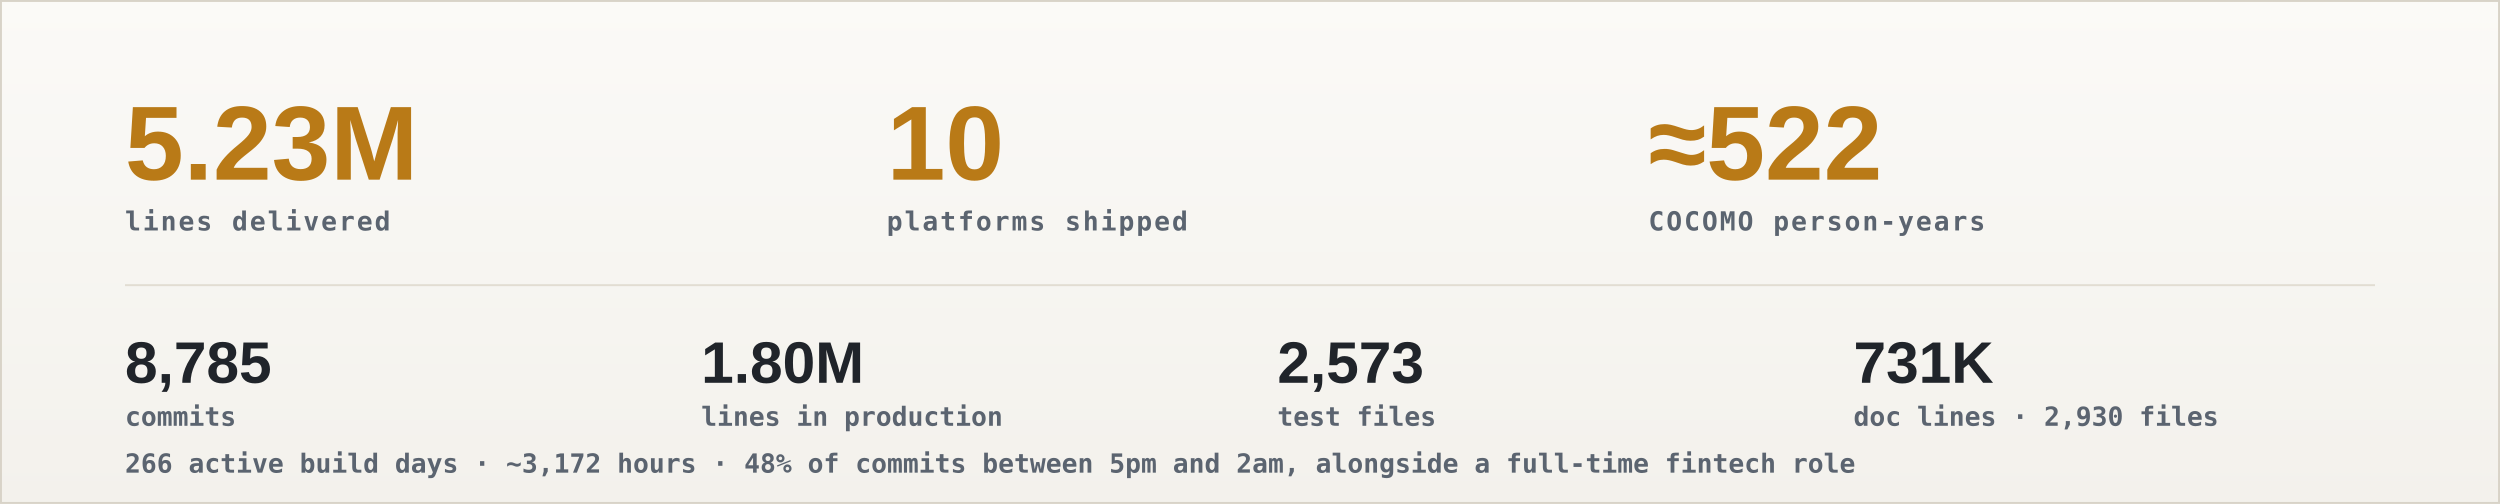
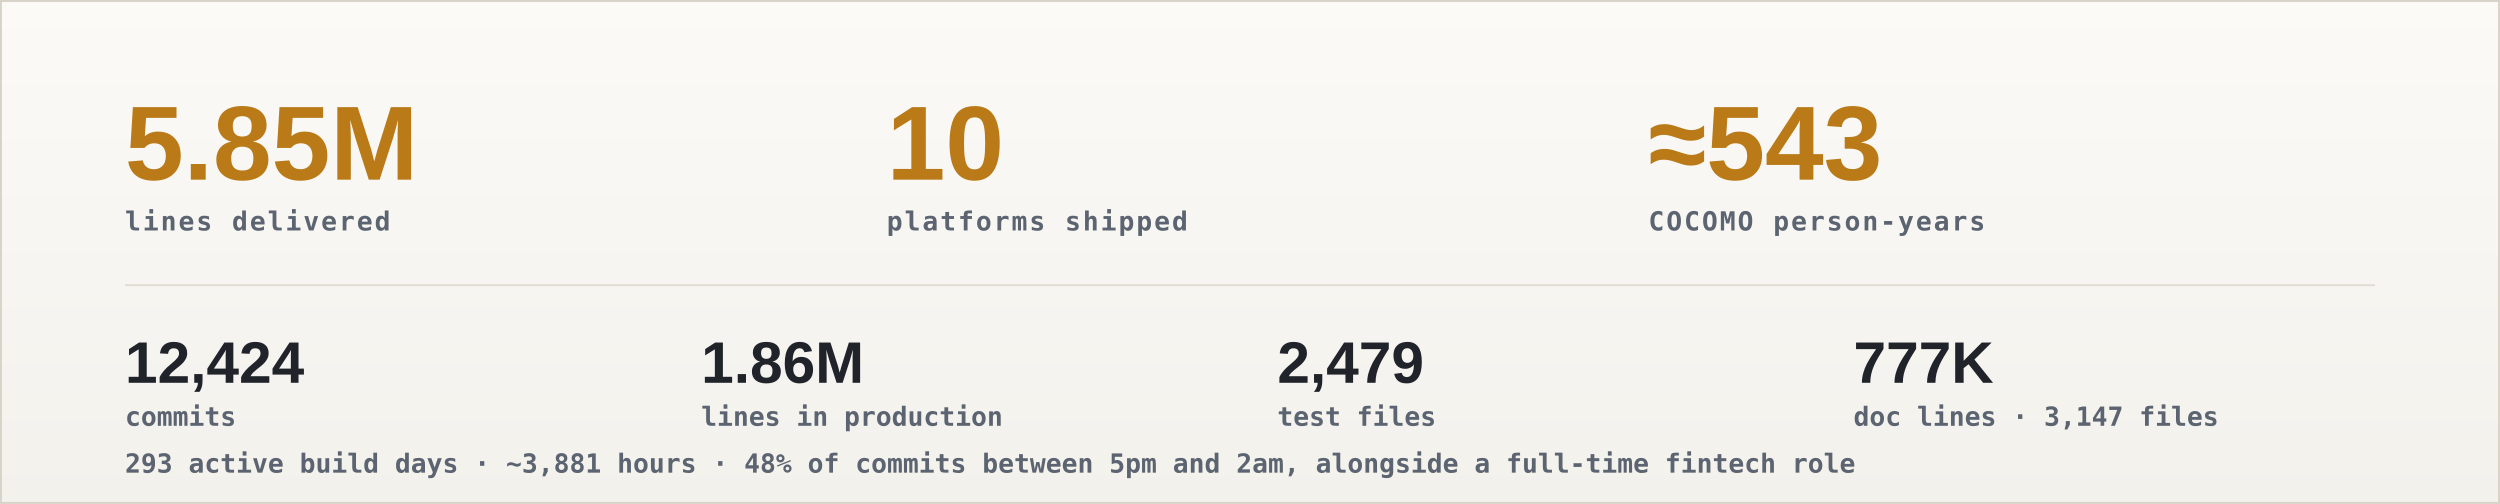
- <svg xmlns="http://www.w3.org/2000/svg" width="1280" height="258" viewBox="0 0 1280 258" role="img" aria-label="5.23M lines delivered, 10 platforms shipped, about 522 COCOMO person-years. 8,785 commits, 1.80M lines in production, 2,573 test files, 731K doc lines. 266 active days, about 3,172 hours, 48 percent between 5pm and 2am">
+ <svg xmlns="http://www.w3.org/2000/svg" width="1280" height="258" viewBox="0 0 1280 258" role="img" aria-label="5.85M lines delivered, 10 platforms shipped, about 543 COCOMO person-years. 12,424 commits, 1.86M lines in production, 2,479 test files, 777K doc lines. 293 active days, about 3,881 hours, 48 percent between 5pm and 2am">
  <defs>
    <linearGradient id="g" x1="0" y1="0" x2="0" y2="1">
      <stop offset="0" stop-color="#fbfaf7" />
      <stop offset="1" stop-color="#f3f1ec" />
    </linearGradient>
  </defs>
  <rect width="1280" height="258" fill="url(#g)" />
  <rect x="0.5" y="0.5" width="1279" height="257" fill="none" stroke="#d8d3c8" />
-   <text x="64" y="92" font-family="Avenir Next, Helvetica Neue, Arial, sans-serif" font-size="54" font-weight="700" fill="#b97a17">5.23M</text>
+   <text x="64" y="92" font-family="Avenir Next, Helvetica Neue, Arial, sans-serif" font-size="54" font-weight="700" fill="#b97a17">5.85M</text>
  <text x="64" y="118" font-family="SF Mono, Menlo, Consolas, monospace" font-size="13.5" font-weight="600" letter-spacing="1" fill="#5b6470">lines delivered</text>
  <text x="454" y="92" font-family="Avenir Next, Helvetica Neue, Arial, sans-serif" font-size="54" font-weight="700" fill="#b97a17">10</text>
  <text x="454" y="118" font-family="SF Mono, Menlo, Consolas, monospace" font-size="13.5" font-weight="600" letter-spacing="1" fill="#5b6470">platforms shipped</text>
-   <text x="844" y="92" font-family="Avenir Next, Helvetica Neue, Arial, sans-serif" font-size="54" font-weight="700" fill="#b97a17">≈522</text>
+   <text x="844" y="92" font-family="Avenir Next, Helvetica Neue, Arial, sans-serif" font-size="54" font-weight="700" fill="#b97a17">≈543</text>
  <text x="844" y="118" font-family="SF Mono, Menlo, Consolas, monospace" font-size="13.5" font-weight="600" letter-spacing="1" fill="#5b6470">COCOMO person-years</text>
  <line x1="64" y1="146" x2="1216" y2="146" stroke="#e2ddd2" />
-   <text x="64" y="196" font-family="Avenir Next, Helvetica Neue, Arial, sans-serif" font-size="30" font-weight="700" fill="#20242a">8,785</text>
+   <text x="64" y="196" font-family="Avenir Next, Helvetica Neue, Arial, sans-serif" font-size="30" font-weight="700" fill="#20242a">12,424</text>
  <text x="64" y="218" font-family="SF Mono, Menlo, Consolas, monospace" font-size="13.5" font-weight="600" fill="#5b6470">commits</text>
-   <text x="359" y="196" font-family="Avenir Next, Helvetica Neue, Arial, sans-serif" font-size="30" font-weight="700" fill="#20242a">1.80M</text>
+   <text x="359" y="196" font-family="Avenir Next, Helvetica Neue, Arial, sans-serif" font-size="30" font-weight="700" fill="#20242a">1.86M</text>
  <text x="359" y="218" font-family="SF Mono, Menlo, Consolas, monospace" font-size="13.5" font-weight="600" fill="#5b6470">lines in production</text>
-   <text x="654" y="196" font-family="Avenir Next, Helvetica Neue, Arial, sans-serif" font-size="30" font-weight="700" fill="#20242a">2,573</text>
+   <text x="654" y="196" font-family="Avenir Next, Helvetica Neue, Arial, sans-serif" font-size="30" font-weight="700" fill="#20242a">2,479</text>
  <text x="654" y="218" font-family="SF Mono, Menlo, Consolas, monospace" font-size="13.5" font-weight="600" fill="#5b6470">test files</text>
-   <text x="949" y="196" font-family="Avenir Next, Helvetica Neue, Arial, sans-serif" font-size="30" font-weight="700" fill="#20242a">731K</text>
-   <text x="949" y="218" font-family="SF Mono, Menlo, Consolas, monospace" font-size="13.5" font-weight="600" fill="#5b6470">doc lines · 2,930 files</text>
-   <text x="64" y="242" font-family="SF Mono, Menlo, Consolas, monospace" font-size="13.5" font-weight="600" fill="#5b6470">266 active build days · ~3,172 hours · 48% of commits between 5pm and 2am, alongside a full-time fintech role</text>
+   <text x="949" y="196" font-family="Avenir Next, Helvetica Neue, Arial, sans-serif" font-size="30" font-weight="700" fill="#20242a">777K</text>
+   <text x="949" y="218" font-family="SF Mono, Menlo, Consolas, monospace" font-size="13.5" font-weight="600" fill="#5b6470">doc lines · 3,147 files</text>
+   <text x="64" y="242" font-family="SF Mono, Menlo, Consolas, monospace" font-size="13.5" font-weight="600" fill="#5b6470">293 active build days · ~3,881 hours · 48% of commits between 5pm and 2am, alongside a full-time fintech role</text>
</svg>
